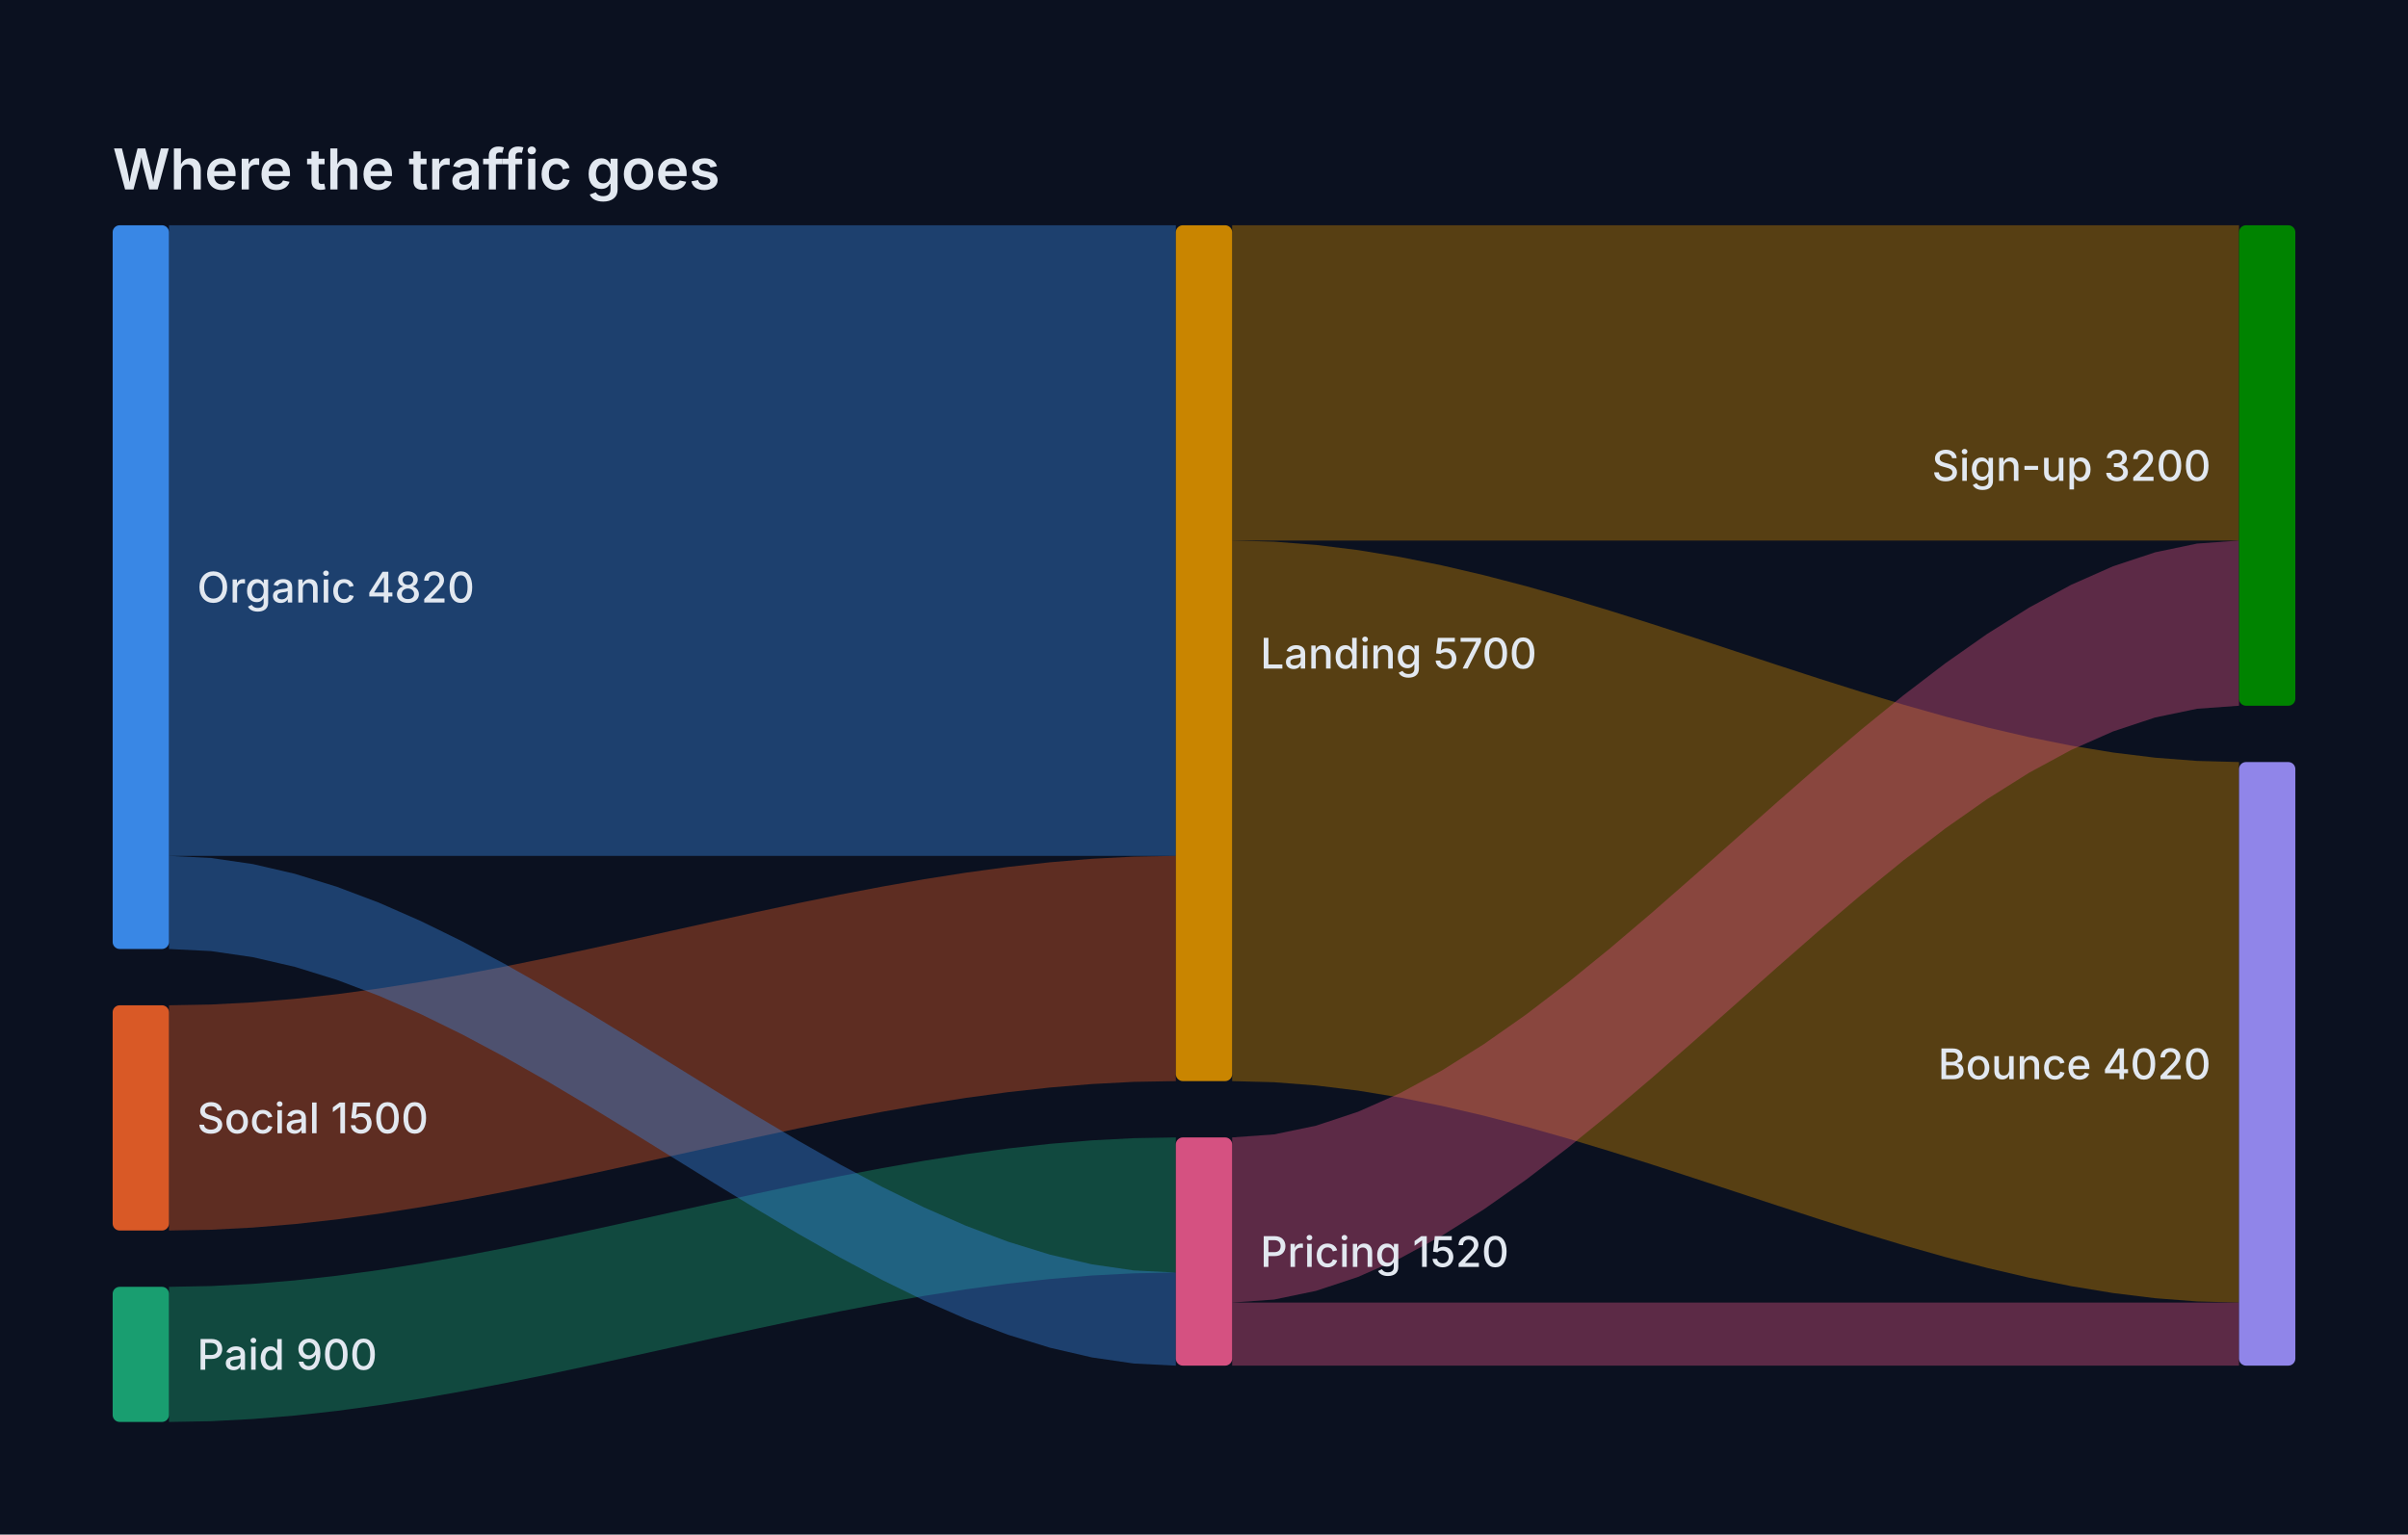
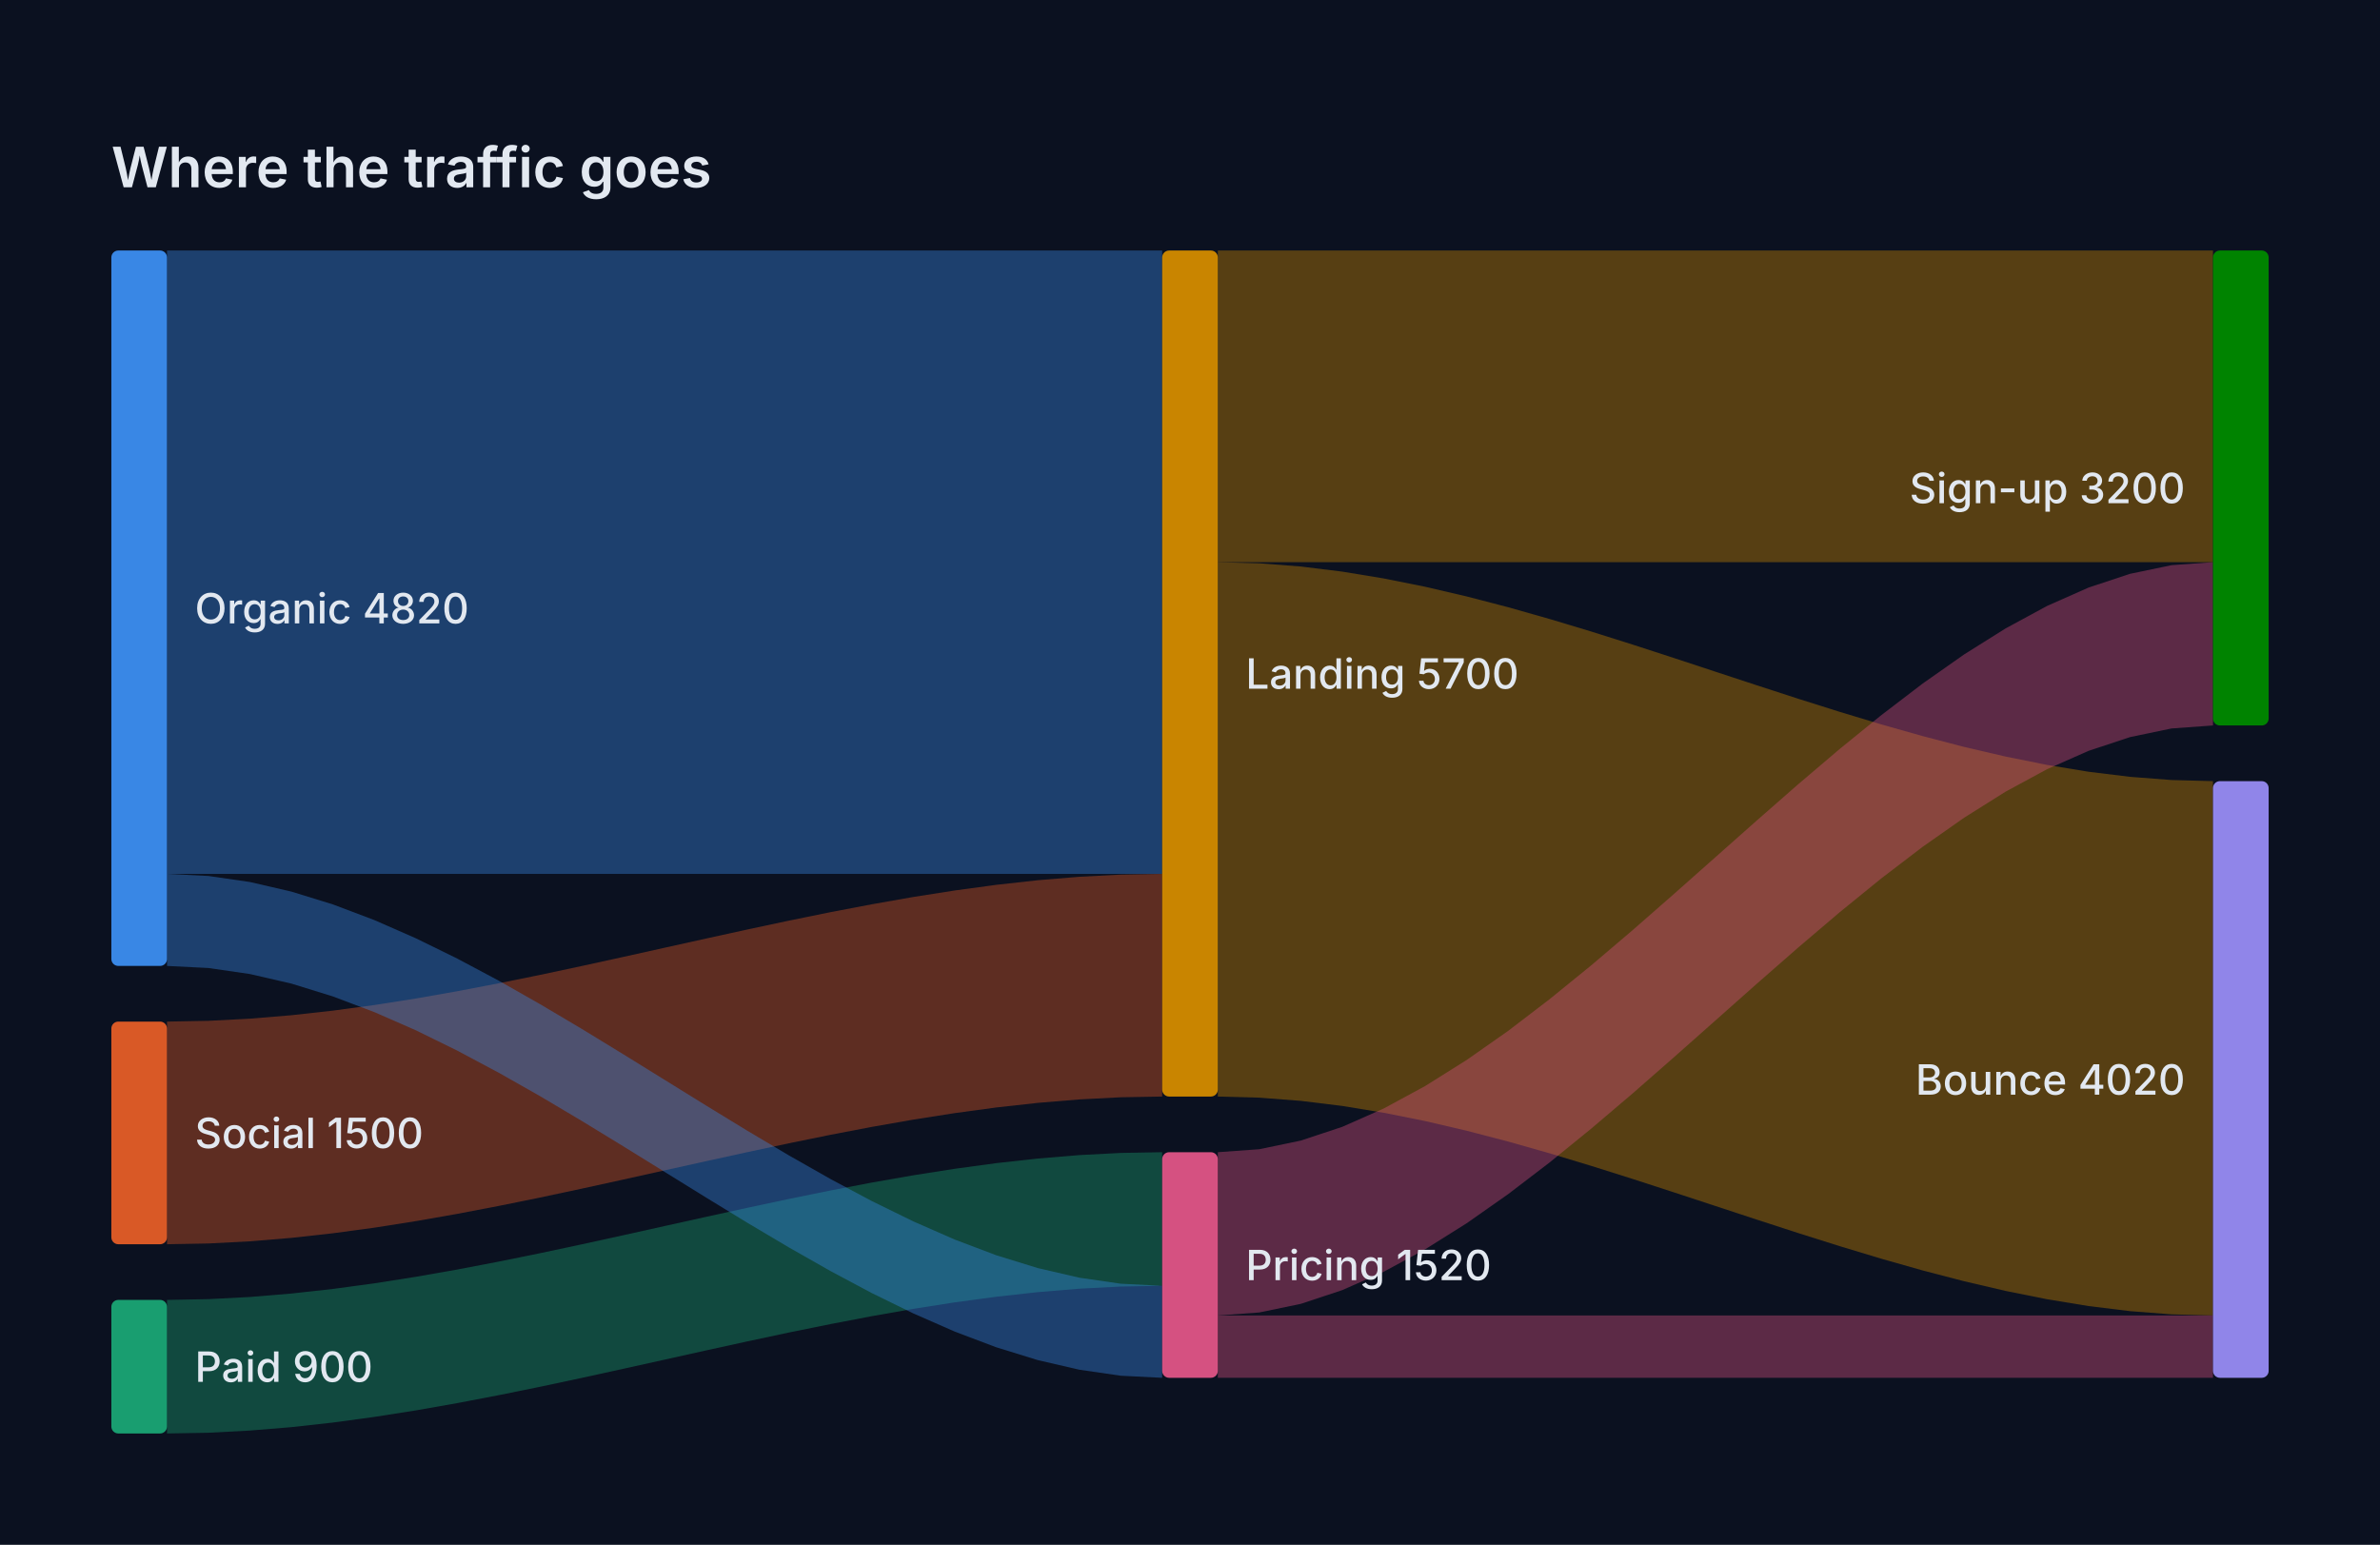
- <svg xmlns="http://www.w3.org/2000/svg" width="684" height="436" viewBox="0 0 684 436">
-   <rect x="0" y="0" width="684" height="436" fill="#0b1120" />
+ <svg xmlns="http://www.w3.org/2000/svg" width="684" height="444" viewBox="0 0 684 444">
+   <rect x="0" y="0" width="684" height="444" fill="#0b1120" />
  <g transform="translate(32,32)">
-     <polygon points="16,32 27.92,32 39.83,32 51.75,32 63.67,32 75.58,32 87.5,32 99.42,32 111.33,32 123.25,32 135.17,32 147.08,32 159,32 170.92,32 182.83,32 194.75,32 206.67,32 218.58,32 230.5,32 242.42,32 254.33,32 266.25,32 278.17,32 290.08,32 302,32 302,211.17 290.08,211.17 278.17,211.17 266.25,211.17 254.33,211.17 242.42,211.17 230.5,211.17 218.58,211.17 206.67,211.17 194.75,211.17 182.83,211.17 170.92,211.17 159,211.17 147.08,211.17 135.17,211.17 123.25,211.17 111.33,211.17 99.42,211.17 87.5,211.17 75.58,211.17 63.67,211.17 51.75,211.17 39.83,211.17 27.92,211.17 16,211.17" fill="#3987e5" fill-opacity="0.4" stroke="none" stroke-width="0" stroke-linejoin="round" stroke-linecap="round" />
-     <polygon points="16,253.62 27.92,253.4 39.83,252.78 51.75,251.79 63.67,250.47 75.58,248.86 87.5,246.99 99.42,244.89 111.33,242.61 123.25,240.19 135.17,237.65 147.08,235.04 159,232.39 170.92,229.75 182.83,227.14 194.75,224.6 206.67,222.17 218.58,219.9 230.5,217.8 242.42,215.93 254.33,214.31 266.25,212.99 278.17,212 290.08,211.38 302,211.17 302,275.16 290.08,275.37 278.17,275.99 266.25,276.98 254.33,278.3 242.42,279.92 230.5,281.79 218.58,283.88 206.67,286.16 194.75,288.59 182.83,291.13 170.92,293.74 159,296.38 147.08,299.03 135.17,301.64 123.25,304.18 111.33,306.6 99.42,308.88 87.5,310.97 75.58,312.85 63.67,314.46 51.75,315.78 39.83,316.77 27.92,317.39 16,317.61" fill="#d95926" fill-opacity="0.4" stroke="none" stroke-width="0" stroke-linejoin="round" stroke-linecap="round" />
-     <polygon points="16,333.61 27.92,333.39 39.83,332.77 51.75,331.78 63.67,330.46 75.58,328.85 87.5,326.97 99.42,324.88 111.33,322.6 123.25,320.18 135.17,317.64 147.08,315.03 159,312.38 170.92,309.74 182.83,307.13 194.75,304.59 206.67,302.16 218.58,299.88 230.5,297.79 242.42,295.92 254.33,294.3 266.25,292.98 278.17,291.99 290.08,291.37 302,291.16 302,329.55 290.08,329.77 278.17,330.39 266.25,331.38 254.33,332.7 242.42,334.31 230.5,336.18 218.58,338.28 206.67,340.56 194.75,342.98 182.83,345.52 170.92,348.13 159,350.78 147.08,353.42 135.17,356.03 123.25,358.57 111.33,360.99 99.42,363.27 87.5,365.37 75.58,367.24 63.67,368.86 51.75,370.18 39.83,371.16 27.92,371.79 16,372" fill="#199e70" fill-opacity="0.4" stroke="none" stroke-width="0" stroke-linejoin="round" stroke-linecap="round" />
-     <polygon points="16,211.17 27.92,211.77 39.83,213.5 51.75,216.26 63.67,219.94 75.58,224.44 87.5,229.67 99.42,235.51 111.33,241.86 123.25,248.63 135.17,255.7 147.08,262.98 159,270.36 170.92,277.74 182.83,285.02 194.75,292.09 206.67,298.86 218.58,305.21 230.5,311.05 242.42,316.28 254.33,320.78 266.25,324.46 278.17,327.22 290.08,328.95 302,329.55 302,356 290.08,355.4 278.17,353.67 266.25,350.91 254.33,347.23 242.42,342.73 230.5,337.5 218.58,331.66 206.67,325.31 194.75,318.54 182.83,311.47 170.92,304.19 159,296.81 147.08,289.43 135.17,282.15 123.25,275.07 111.33,268.31 99.42,261.96 87.5,256.11 75.58,250.89 63.67,246.39 51.75,242.7 39.83,239.95 27.92,238.22 16,237.62" fill="#3987e5" fill-opacity="0.4" stroke="none" stroke-width="0" stroke-linejoin="round" stroke-linecap="round" />
-     <polygon points="318,32 329.92,32 341.83,32 353.75,32 365.67,32 377.58,32 389.5,32 401.42,32 413.33,32 425.25,32 437.17,32 449.08,32 461,32 472.92,32 484.83,32 496.75,32 508.67,32 520.58,32 532.5,32 544.42,32 556.33,32 568.25,32 580.17,32 592.08,32 604,32 604,121.58 592.08,121.58 580.17,121.58 568.25,121.58 556.33,121.58 544.42,121.58 532.5,121.58 520.58,121.58 508.67,121.58 496.75,121.58 484.83,121.58 472.92,121.58 461,121.58 449.08,121.58 437.17,121.58 425.25,121.58 413.33,121.58 401.42,121.58 389.5,121.58 377.58,121.58 365.67,121.58 353.75,121.58 341.83,121.58 329.92,121.58 318,121.58" fill="#c98500" fill-opacity="0.4" stroke="none" stroke-width="0" stroke-linejoin="round" stroke-linecap="round" />
-     <polygon points="318,121.58 329.92,121.9 341.83,122.82 353.75,124.29 365.67,126.25 377.58,128.64 389.5,131.42 401.42,134.52 413.33,137.9 425.25,141.49 437.17,145.25 449.08,149.12 461,153.05 472.92,156.97 484.83,160.84 496.75,164.6 508.67,168.2 520.58,171.57 532.5,174.68 544.42,177.45 556.33,179.85 568.25,181.81 580.17,183.27 592.08,184.19 604,184.51 604,338.08 592.08,337.76 580.17,336.84 568.25,335.38 556.33,333.42 544.42,331.03 532.5,328.25 520.58,325.15 508.67,321.77 496.75,318.17 484.83,314.41 472.92,310.54 461,306.62 449.08,302.7 437.17,298.83 425.25,295.07 413.33,291.47 401.42,288.09 389.5,284.99 377.58,282.21 365.67,279.82 353.75,277.86 341.83,276.4 329.92,275.48 318,275.16" fill="#c98500" fill-opacity="0.4" stroke="none" stroke-width="0" stroke-linejoin="round" stroke-linecap="round" />
-     <polygon points="318,291.16 329.92,290.3 341.83,287.82 353.75,283.87 365.67,278.6 377.58,272.14 389.5,264.66 401.42,256.3 413.33,247.19 425.25,237.5 437.17,227.37 449.08,216.94 461,206.37 472.92,195.8 484.83,185.37 496.75,175.24 508.67,165.55 520.58,156.45 532.5,148.08 544.42,140.6 556.33,134.15 568.25,128.87 580.17,124.92 592.08,122.44 604,121.58 604,168.51 592.08,169.37 580.17,171.85 568.25,175.8 556.33,181.07 544.42,187.52 532.5,195.01 520.58,203.37 508.67,212.47 496.75,222.16 484.83,232.3 472.92,242.72 461,253.3 449.08,263.87 437.17,274.3 425.25,284.43 413.33,294.12 401.42,303.22 389.5,311.59 377.58,319.07 365.67,325.52 353.75,330.8 341.83,334.75 329.92,337.22 318,338.08" fill="#d55181" fill-opacity="0.4" stroke="none" stroke-width="0" stroke-linejoin="round" stroke-linecap="round" />
-     <polygon points="318,338.08 329.92,338.08 341.83,338.08 353.75,338.08 365.67,338.08 377.58,338.08 389.5,338.08 401.42,338.08 413.33,338.08 425.25,338.08 437.17,338.08 449.08,338.08 461,338.08 472.92,338.08 484.83,338.08 496.75,338.08 508.67,338.08 520.58,338.08 532.5,338.08 544.42,338.08 556.33,338.08 568.25,338.08 580.17,338.08 592.08,338.08 604,338.08 604,356 592.08,356 580.17,356 568.25,356 556.33,356 544.42,356 532.5,356 520.58,356 508.67,356 496.75,356 484.83,356 472.92,356 461,356 449.08,356 437.17,356 425.25,356 413.33,356 401.42,356 389.5,356 377.58,356 365.67,356 353.75,356 341.83,356 329.92,356 318,356" fill="#d55181" fill-opacity="0.4" stroke="none" stroke-width="0" stroke-linejoin="round" stroke-linecap="round" />
-     <rect x="0" y="32" width="16" height="205.62" rx="2" fill="#3987e5" stroke="none" stroke-width="0" />
-     <rect x="0" y="253.62" width="16" height="63.99" rx="2" fill="#d95926" stroke="none" stroke-width="0" />
-     <rect x="0" y="333.61" width="16" height="38.39" rx="2" fill="#199e70" stroke="none" stroke-width="0" />
-     <rect x="302" y="32" width="16" height="243.16" rx="2" fill="#c98500" stroke="none" stroke-width="0" />
-     <rect x="302" y="291.16" width="16" height="64.84" rx="2" fill="#d55181" stroke="none" stroke-width="0" />
-     <rect x="604" y="32" width="16" height="136.51" rx="2" fill="#008300" stroke="none" stroke-width="0" />
-     <rect x="604" y="184.51" width="16" height="171.49" rx="2" fill="#9085e9" stroke="none" stroke-width="0" />
+     <polygon points="16,40 27.92,40 39.83,40 51.75,40 63.67,40 75.58,40 87.5,40 99.42,40 111.33,40 123.25,40 135.17,40 147.08,40 159,40 170.92,40 182.83,40 194.75,40 206.67,40 218.58,40 230.5,40 242.42,40 254.33,40 266.25,40 278.17,40 290.08,40 302,40 302,219.17 290.08,219.17 278.17,219.17 266.25,219.17 254.33,219.17 242.42,219.17 230.5,219.17 218.58,219.17 206.67,219.17 194.75,219.17 182.83,219.17 170.92,219.17 159,219.17 147.08,219.17 135.17,219.17 123.25,219.17 111.33,219.17 99.42,219.17 87.5,219.17 75.58,219.17 63.67,219.17 51.75,219.17 39.83,219.17 27.92,219.17 16,219.17" fill="#3987e5" fill-opacity="0.4" stroke="none" stroke-width="0" stroke-linejoin="round" stroke-linecap="round" />
+     <polygon points="16,261.62 27.92,261.4 39.83,260.78 51.75,259.79 63.67,258.47 75.58,256.86 87.5,254.99 99.42,252.89 111.33,250.61 123.25,248.19 135.17,245.65 147.08,243.04 159,240.39 170.92,237.75 182.83,235.14 194.75,232.6 206.67,230.17 218.58,227.9 230.5,225.8 242.42,223.93 254.33,222.31 266.25,220.99 278.17,220 290.08,219.38 302,219.17 302,283.16 290.08,283.37 278.17,283.99 266.25,284.98 254.33,286.3 242.42,287.92 230.5,289.79 218.58,291.88 206.67,294.16 194.75,296.59 182.83,299.13 170.92,301.74 159,304.38 147.08,307.03 135.17,309.64 123.25,312.18 111.33,314.6 99.42,316.88 87.5,318.97 75.58,320.85 63.67,322.46 51.75,323.78 39.83,324.77 27.92,325.39 16,325.61" fill="#d95926" fill-opacity="0.4" stroke="none" stroke-width="0" stroke-linejoin="round" stroke-linecap="round" />
+     <polygon points="16,341.61 27.92,341.39 39.83,340.77 51.75,339.78 63.67,338.46 75.58,336.85 87.5,334.97 99.42,332.88 111.33,330.6 123.25,328.18 135.17,325.64 147.08,323.03 159,320.38 170.92,317.74 182.83,315.13 194.75,312.59 206.67,310.16 218.58,307.88 230.5,305.79 242.42,303.92 254.33,302.3 266.25,300.98 278.17,299.99 290.08,299.37 302,299.16 302,337.55 290.08,337.77 278.17,338.39 266.25,339.38 254.33,340.7 242.42,342.31 230.5,344.18 218.58,346.28 206.67,348.56 194.75,350.98 182.83,353.52 170.92,356.13 159,358.78 147.08,361.42 135.17,364.03 123.25,366.57 111.33,368.99 99.42,371.27 87.5,373.37 75.58,375.24 63.67,376.86 51.75,378.18 39.83,379.16 27.92,379.79 16,380" fill="#199e70" fill-opacity="0.4" stroke="none" stroke-width="0" stroke-linejoin="round" stroke-linecap="round" />
+     <polygon points="16,219.17 27.92,219.77 39.83,221.5 51.75,224.26 63.67,227.94 75.58,232.44 87.5,237.67 99.42,243.51 111.33,249.86 123.25,256.63 135.17,263.7 147.08,270.98 159,278.36 170.92,285.74 182.83,293.02 194.75,300.09 206.67,306.86 218.58,313.21 230.5,319.05 242.42,324.28 254.33,328.78 266.25,332.46 278.17,335.22 290.08,336.95 302,337.55 302,364 290.08,363.4 278.17,361.67 266.25,358.91 254.33,355.23 242.42,350.73 230.5,345.5 218.58,339.66 206.67,333.31 194.75,326.54 182.83,319.47 170.92,312.19 159,304.81 147.08,297.43 135.17,290.15 123.25,283.07 111.33,276.31 99.42,269.96 87.5,264.11 75.58,258.89 63.67,254.39 51.75,250.7 39.83,247.95 27.92,246.22 16,245.62" fill="#3987e5" fill-opacity="0.4" stroke="none" stroke-width="0" stroke-linejoin="round" stroke-linecap="round" />
+     <polygon points="318,40 329.92,40 341.83,40 353.75,40 365.67,40 377.58,40 389.5,40 401.42,40 413.33,40 425.25,40 437.17,40 449.08,40 461,40 472.92,40 484.83,40 496.75,40 508.67,40 520.58,40 532.5,40 544.42,40 556.33,40 568.25,40 580.17,40 592.08,40 604,40 604,129.58 592.08,129.58 580.17,129.58 568.25,129.58 556.33,129.58 544.42,129.58 532.5,129.58 520.58,129.58 508.67,129.58 496.75,129.58 484.83,129.58 472.92,129.58 461,129.58 449.08,129.58 437.17,129.58 425.25,129.58 413.33,129.58 401.42,129.58 389.5,129.58 377.58,129.58 365.67,129.58 353.75,129.58 341.83,129.58 329.92,129.58 318,129.58" fill="#c98500" fill-opacity="0.4" stroke="none" stroke-width="0" stroke-linejoin="round" stroke-linecap="round" />
+     <polygon points="318,129.58 329.92,129.9 341.83,130.82 353.75,132.29 365.67,134.25 377.58,136.64 389.5,139.42 401.42,142.52 413.33,145.9 425.25,149.49 437.17,153.25 449.08,157.12 461,161.05 472.92,164.97 484.83,168.84 496.75,172.6 508.67,176.2 520.58,179.57 532.5,182.68 544.42,185.45 556.33,187.85 568.25,189.81 580.17,191.27 592.08,192.19 604,192.51 604,346.08 592.08,345.76 580.17,344.84 568.25,343.38 556.33,341.42 544.42,339.03 532.5,336.25 520.58,333.15 508.67,329.77 496.75,326.17 484.83,322.41 472.92,318.54 461,314.62 449.08,310.7 437.17,306.83 425.25,303.07 413.33,299.47 401.42,296.09 389.5,292.99 377.58,290.21 365.67,287.82 353.75,285.86 341.83,284.4 329.92,283.48 318,283.16" fill="#c98500" fill-opacity="0.4" stroke="none" stroke-width="0" stroke-linejoin="round" stroke-linecap="round" />
+     <polygon points="318,299.16 329.92,298.3 341.83,295.82 353.75,291.87 365.67,286.6 377.58,280.14 389.5,272.66 401.42,264.3 413.33,255.19 425.25,245.5 437.17,235.37 449.08,224.94 461,214.37 472.92,203.8 484.83,193.37 496.75,183.24 508.67,173.55 520.58,164.45 532.5,156.08 544.42,148.6 556.33,142.15 568.25,136.87 580.17,132.92 592.08,130.44 604,129.58 604,176.51 592.08,177.37 580.17,179.85 568.25,183.8 556.33,189.07 544.42,195.52 532.5,203.01 520.58,211.37 508.67,220.47 496.75,230.16 484.83,240.3 472.92,250.72 461,261.3 449.08,271.87 437.17,282.3 425.25,292.43 413.33,302.12 401.42,311.22 389.5,319.59 377.58,327.07 365.67,333.52 353.75,338.8 341.83,342.75 329.92,345.22 318,346.08" fill="#d55181" fill-opacity="0.4" stroke="none" stroke-width="0" stroke-linejoin="round" stroke-linecap="round" />
+     <polygon points="318,346.08 329.92,346.08 341.83,346.08 353.75,346.08 365.67,346.08 377.58,346.08 389.5,346.08 401.42,346.08 413.33,346.08 425.25,346.08 437.17,346.08 449.08,346.08 461,346.08 472.92,346.08 484.83,346.08 496.75,346.08 508.67,346.08 520.58,346.08 532.5,346.08 544.42,346.08 556.33,346.08 568.25,346.08 580.17,346.08 592.08,346.08 604,346.08 604,364 592.08,364 580.17,364 568.25,364 556.33,364 544.42,364 532.5,364 520.58,364 508.67,364 496.75,364 484.83,364 472.92,364 461,364 449.08,364 437.17,364 425.25,364 413.33,364 401.42,364 389.5,364 377.58,364 365.67,364 353.75,364 341.83,364 329.92,364 318,364" fill="#d55181" fill-opacity="0.4" stroke="none" stroke-width="0" stroke-linejoin="round" stroke-linecap="round" />
+     <rect x="0" y="40" width="16" height="205.62" rx="2" fill="#3987e5" stroke="none" stroke-width="0" />
+     <rect x="0" y="261.62" width="16" height="63.99" rx="2" fill="#d95926" stroke="none" stroke-width="0" />
+     <rect x="0" y="341.61" width="16" height="38.39" rx="2" fill="#199e70" stroke="none" stroke-width="0" />
+     <rect x="302" y="40" width="16" height="243.16" rx="2" fill="#c98500" stroke="none" stroke-width="0" />
+     <rect x="302" y="299.16" width="16" height="64.84" rx="2" fill="#d55181" stroke="none" stroke-width="0" />
+     <rect x="604" y="40" width="16" height="136.51" rx="2" fill="#008300" stroke="none" stroke-width="0" />
+     <rect x="604" y="192.51" width="16" height="171.49" rx="2" fill="#9085e9" stroke="none" stroke-width="0" />
    <text x="0" y="16" text-anchor="start" dominant-baseline="central" font-family="Inter, ui-sans-serif, system-ui, sans-serif" font-size="16" font-weight="600" fill="#e2e8f0">Where the traffic goes</text>
-     <text x="24" y="134.81" text-anchor="start" dominant-baseline="central" font-family="Inter, ui-sans-serif, system-ui, sans-serif" font-size="12" font-weight="500" fill="#e2e8f0">Organic  4820</text>
-     <text x="24" y="285.61" text-anchor="start" dominant-baseline="central" font-family="Inter, ui-sans-serif, system-ui, sans-serif" font-size="12" font-weight="500" fill="#e2e8f0">Social  1500</text>
-     <text x="24" y="352.8" text-anchor="start" dominant-baseline="central" font-family="Inter, ui-sans-serif, system-ui, sans-serif" font-size="12" font-weight="500" fill="#e2e8f0">Paid  900</text>
-     <text x="326" y="153.58" text-anchor="start" dominant-baseline="central" font-family="Inter, ui-sans-serif, system-ui, sans-serif" font-size="12" font-weight="500" fill="#e2e8f0">Landing  5700</text>
-     <text x="326" y="323.58" text-anchor="start" dominant-baseline="central" font-family="Inter, ui-sans-serif, system-ui, sans-serif" font-size="12" font-weight="500" fill="#e2e8f0">Pricing  1520</text>
-     <text x="596" y="100.25" text-anchor="end" dominant-baseline="central" font-family="Inter, ui-sans-serif, system-ui, sans-serif" font-size="12" font-weight="500" fill="#e2e8f0">Sign-up  3200</text>
-     <text x="596" y="270.25" text-anchor="end" dominant-baseline="central" font-family="Inter, ui-sans-serif, system-ui, sans-serif" font-size="12" font-weight="500" fill="#e2e8f0">Bounce  4020</text>
+     <text x="24" y="142.81" text-anchor="start" dominant-baseline="central" font-family="Inter, ui-sans-serif, system-ui, sans-serif" font-size="12" font-weight="500" fill="#e2e8f0">Organic  4820</text>
+     <text x="24" y="293.61" text-anchor="start" dominant-baseline="central" font-family="Inter, ui-sans-serif, system-ui, sans-serif" font-size="12" font-weight="500" fill="#e2e8f0">Social  1500</text>
+     <text x="24" y="360.8" text-anchor="start" dominant-baseline="central" font-family="Inter, ui-sans-serif, system-ui, sans-serif" font-size="12" font-weight="500" fill="#e2e8f0">Paid  900</text>
+     <text x="326" y="161.58" text-anchor="start" dominant-baseline="central" font-family="Inter, ui-sans-serif, system-ui, sans-serif" font-size="12" font-weight="500" fill="#e2e8f0">Landing  5700</text>
+     <text x="326" y="331.58" text-anchor="start" dominant-baseline="central" font-family="Inter, ui-sans-serif, system-ui, sans-serif" font-size="12" font-weight="500" fill="#e2e8f0">Pricing  1520</text>
+     <text x="596" y="108.25" text-anchor="end" dominant-baseline="central" font-family="Inter, ui-sans-serif, system-ui, sans-serif" font-size="12" font-weight="500" fill="#e2e8f0">Sign-up  3200</text>
+     <text x="596" y="278.25" text-anchor="end" dominant-baseline="central" font-family="Inter, ui-sans-serif, system-ui, sans-serif" font-size="12" font-weight="500" fill="#e2e8f0">Bounce  4020</text>
  </g>
</svg>
